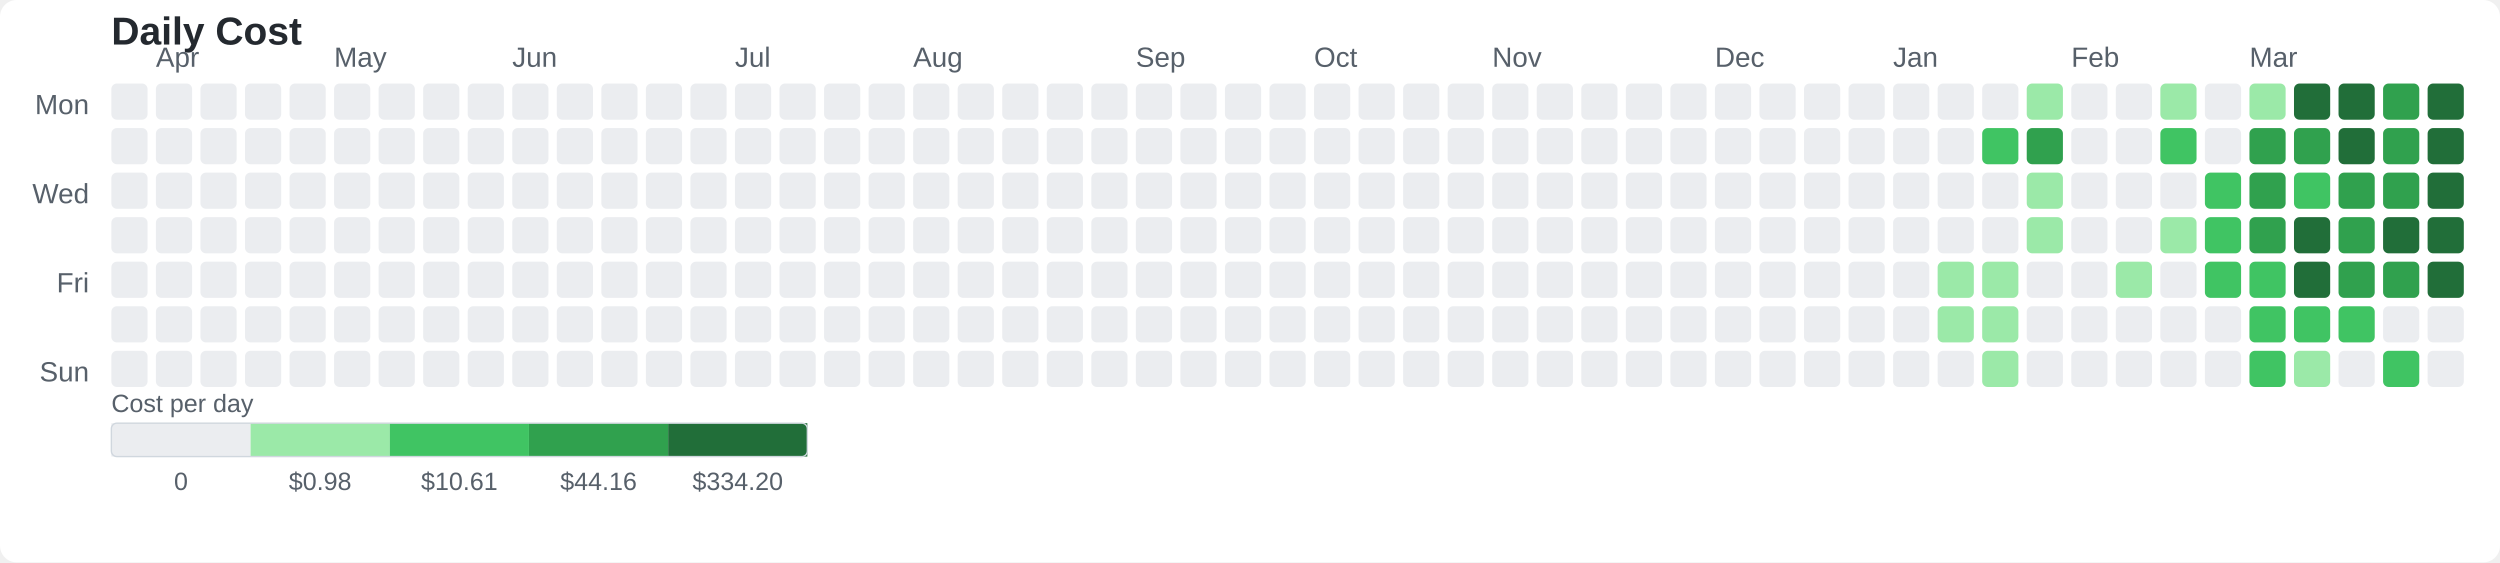
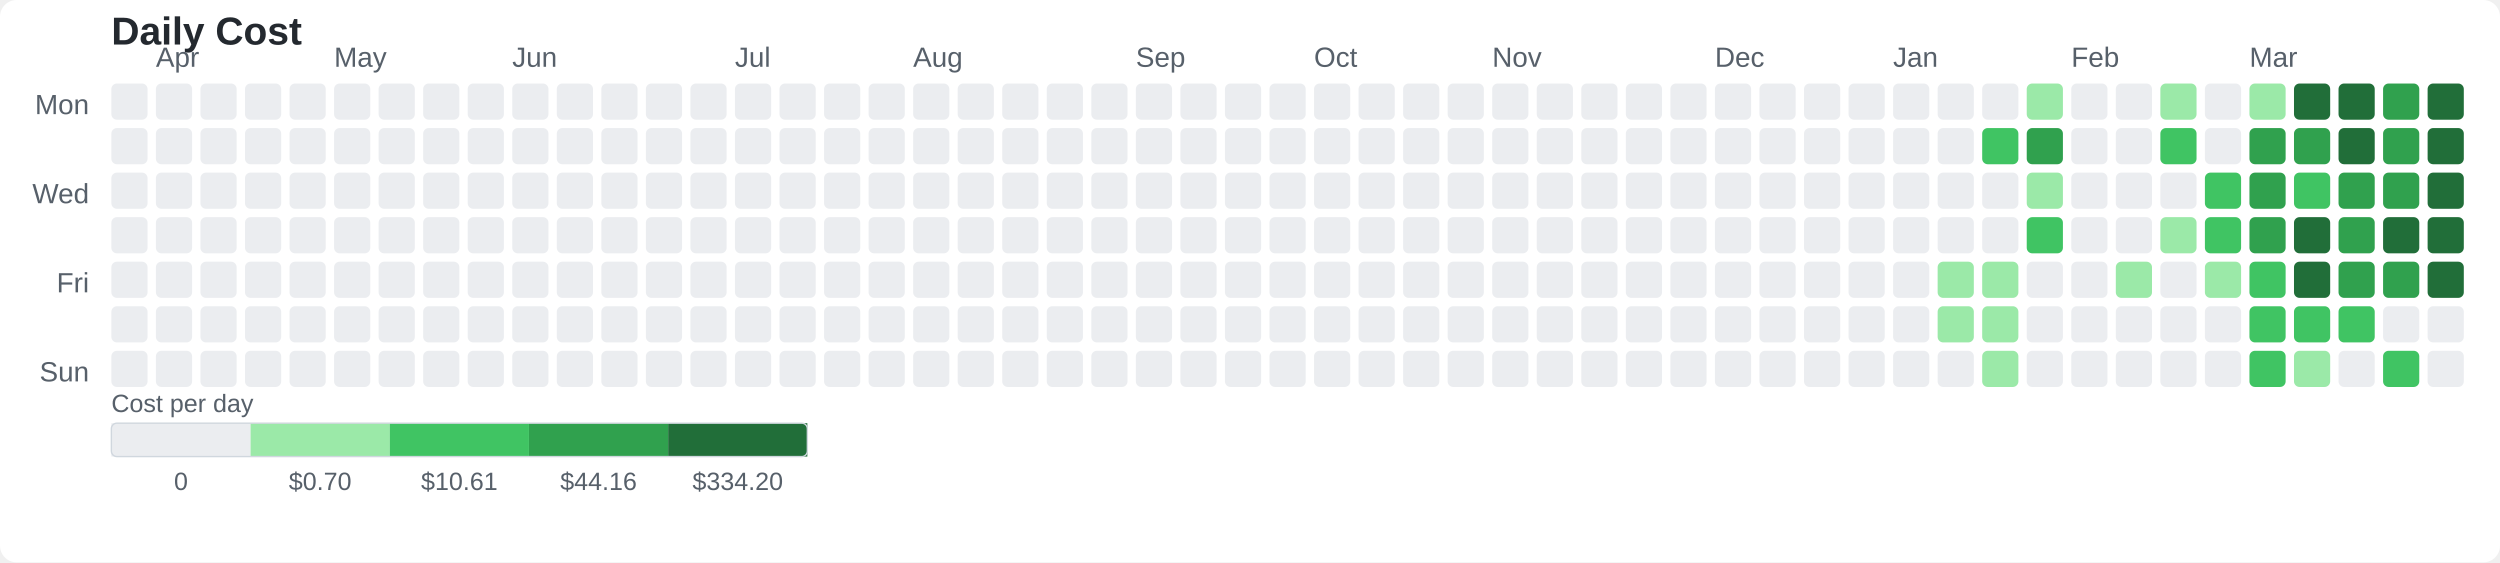
<svg xmlns="http://www.w3.org/2000/svg" width="898" height="202" viewBox="0 0 898 202">
  <rect width="898" height="202" fill="#ffffff" rx="6" />
  <text x="40" y="16" font-family="Arial, sans-serif" font-size="14" fill="#24292f" font-weight="bold">Daily Cost</text>
  <text x="32" y="41" font-family="Arial, sans-serif" font-size="10" fill="#57606a" text-anchor="end">Mon</text>
  <text x="32" y="73" font-family="Arial, sans-serif" font-size="10" fill="#57606a" text-anchor="end">Wed</text>
  <text x="32" y="105" font-family="Arial, sans-serif" font-size="10" fill="#57606a" text-anchor="end">Fri</text>
  <text x="32" y="137" font-family="Arial, sans-serif" font-size="10" fill="#57606a" text-anchor="end">Sun</text>
  <text x="56" y="24" font-family="Arial, sans-serif" font-size="10" fill="#57606a">Apr</text>
  <text x="120" y="24" font-family="Arial, sans-serif" font-size="10" fill="#57606a">May</text>
  <text x="184" y="24" font-family="Arial, sans-serif" font-size="10" fill="#57606a">Jun</text>
  <text x="264" y="24" font-family="Arial, sans-serif" font-size="10" fill="#57606a">Jul</text>
  <text x="328" y="24" font-family="Arial, sans-serif" font-size="10" fill="#57606a">Aug</text>
  <text x="408" y="24" font-family="Arial, sans-serif" font-size="10" fill="#57606a">Sep</text>
  <text x="472" y="24" font-family="Arial, sans-serif" font-size="10" fill="#57606a">Oct</text>
  <text x="536" y="24" font-family="Arial, sans-serif" font-size="10" fill="#57606a">Nov</text>
  <text x="616" y="24" font-family="Arial, sans-serif" font-size="10" fill="#57606a">Dec</text>
  <text x="680" y="24" font-family="Arial, sans-serif" font-size="10" fill="#57606a">Jan</text>
  <text x="744" y="24" font-family="Arial, sans-serif" font-size="10" fill="#57606a">Feb</text>
  <text x="808" y="24" font-family="Arial, sans-serif" font-size="10" fill="#57606a">Mar</text>
  <rect x="40" y="30" width="13" height="13" rx="2" ry="2" fill="#ebedf0" />
  <rect x="40" y="46" width="13" height="13" rx="2" ry="2" fill="#ebedf0" />
  <rect x="40" y="62" width="13" height="13" rx="2" ry="2" fill="#ebedf0" />
  <rect x="40" y="78" width="13" height="13" rx="2" ry="2" fill="#ebedf0" />
  <rect x="40" y="94" width="13" height="13" rx="2" ry="2" fill="#ebedf0">
    </rect>
  <rect x="40" y="110" width="13" height="13" rx="2" ry="2" fill="#ebedf0">
    </rect>
  <rect x="40" y="126" width="13" height="13" rx="2" ry="2" fill="#ebedf0">
    </rect>
  <rect x="56" y="30" width="13" height="13" rx="2" ry="2" fill="#ebedf0">
    </rect>
  <rect x="56" y="46" width="13" height="13" rx="2" ry="2" fill="#ebedf0">
    </rect>
  <rect x="56" y="62" width="13" height="13" rx="2" ry="2" fill="#ebedf0">
    </rect>
  <rect x="56" y="78" width="13" height="13" rx="2" ry="2" fill="#ebedf0">
    </rect>
  <rect x="56" y="94" width="13" height="13" rx="2" ry="2" fill="#ebedf0">
    </rect>
  <rect x="56" y="110" width="13" height="13" rx="2" ry="2" fill="#ebedf0">
    </rect>
  <rect x="56" y="126" width="13" height="13" rx="2" ry="2" fill="#ebedf0">
    </rect>
  <rect x="72" y="30" width="13" height="13" rx="2" ry="2" fill="#ebedf0">
    </rect>
  <rect x="72" y="46" width="13" height="13" rx="2" ry="2" fill="#ebedf0">
    </rect>
  <rect x="72" y="62" width="13" height="13" rx="2" ry="2" fill="#ebedf0">
    </rect>
  <rect x="72" y="78" width="13" height="13" rx="2" ry="2" fill="#ebedf0">
    </rect>
  <rect x="72" y="94" width="13" height="13" rx="2" ry="2" fill="#ebedf0">
    </rect>
  <rect x="72" y="110" width="13" height="13" rx="2" ry="2" fill="#ebedf0">
    </rect>
  <rect x="72" y="126" width="13" height="13" rx="2" ry="2" fill="#ebedf0">
    </rect>
  <rect x="88" y="30" width="13" height="13" rx="2" ry="2" fill="#ebedf0">
    </rect>
  <rect x="88" y="46" width="13" height="13" rx="2" ry="2" fill="#ebedf0">
    </rect>
  <rect x="88" y="62" width="13" height="13" rx="2" ry="2" fill="#ebedf0">
    </rect>
  <rect x="88" y="78" width="13" height="13" rx="2" ry="2" fill="#ebedf0">
    </rect>
  <rect x="88" y="94" width="13" height="13" rx="2" ry="2" fill="#ebedf0">
    </rect>
  <rect x="88" y="110" width="13" height="13" rx="2" ry="2" fill="#ebedf0">
    </rect>
  <rect x="88" y="126" width="13" height="13" rx="2" ry="2" fill="#ebedf0">
    </rect>
  <rect x="104" y="30" width="13" height="13" rx="2" ry="2" fill="#ebedf0">
    </rect>
  <rect x="104" y="46" width="13" height="13" rx="2" ry="2" fill="#ebedf0">
    </rect>
  <rect x="104" y="62" width="13" height="13" rx="2" ry="2" fill="#ebedf0">
    </rect>
  <rect x="104" y="78" width="13" height="13" rx="2" ry="2" fill="#ebedf0">
    </rect>
  <rect x="104" y="94" width="13" height="13" rx="2" ry="2" fill="#ebedf0">
    </rect>
  <rect x="104" y="110" width="13" height="13" rx="2" ry="2" fill="#ebedf0">
    </rect>
  <rect x="104" y="126" width="13" height="13" rx="2" ry="2" fill="#ebedf0">
    </rect>
  <rect x="120" y="30" width="13" height="13" rx="2" ry="2" fill="#ebedf0">
    </rect>
  <rect x="120" y="46" width="13" height="13" rx="2" ry="2" fill="#ebedf0">
    </rect>
  <rect x="120" y="62" width="13" height="13" rx="2" ry="2" fill="#ebedf0">
    </rect>
  <rect x="120" y="78" width="13" height="13" rx="2" ry="2" fill="#ebedf0">
    </rect>
  <rect x="120" y="94" width="13" height="13" rx="2" ry="2" fill="#ebedf0">
    </rect>
  <rect x="120" y="110" width="13" height="13" rx="2" ry="2" fill="#ebedf0">
    </rect>
  <rect x="120" y="126" width="13" height="13" rx="2" ry="2" fill="#ebedf0">
    </rect>
  <rect x="136" y="30" width="13" height="13" rx="2" ry="2" fill="#ebedf0">
    </rect>
  <rect x="136" y="46" width="13" height="13" rx="2" ry="2" fill="#ebedf0">
    </rect>
  <rect x="136" y="62" width="13" height="13" rx="2" ry="2" fill="#ebedf0">
    </rect>
  <rect x="136" y="78" width="13" height="13" rx="2" ry="2" fill="#ebedf0">
    </rect>
  <rect x="136" y="94" width="13" height="13" rx="2" ry="2" fill="#ebedf0">
    </rect>
  <rect x="136" y="110" width="13" height="13" rx="2" ry="2" fill="#ebedf0">
    </rect>
  <rect x="136" y="126" width="13" height="13" rx="2" ry="2" fill="#ebedf0">
    </rect>
  <rect x="152" y="30" width="13" height="13" rx="2" ry="2" fill="#ebedf0">
    </rect>
  <rect x="152" y="46" width="13" height="13" rx="2" ry="2" fill="#ebedf0">
    </rect>
  <rect x="152" y="62" width="13" height="13" rx="2" ry="2" fill="#ebedf0">
    </rect>
  <rect x="152" y="78" width="13" height="13" rx="2" ry="2" fill="#ebedf0">
    </rect>
  <rect x="152" y="94" width="13" height="13" rx="2" ry="2" fill="#ebedf0">
    </rect>
  <rect x="152" y="110" width="13" height="13" rx="2" ry="2" fill="#ebedf0">
    </rect>
  <rect x="152" y="126" width="13" height="13" rx="2" ry="2" fill="#ebedf0">
    </rect>
  <rect x="168" y="30" width="13" height="13" rx="2" ry="2" fill="#ebedf0">
    </rect>
  <rect x="168" y="46" width="13" height="13" rx="2" ry="2" fill="#ebedf0">
    </rect>
  <rect x="168" y="62" width="13" height="13" rx="2" ry="2" fill="#ebedf0">
    </rect>
  <rect x="168" y="78" width="13" height="13" rx="2" ry="2" fill="#ebedf0">
    </rect>
  <rect x="168" y="94" width="13" height="13" rx="2" ry="2" fill="#ebedf0">
    </rect>
  <rect x="168" y="110" width="13" height="13" rx="2" ry="2" fill="#ebedf0">
    </rect>
  <rect x="168" y="126" width="13" height="13" rx="2" ry="2" fill="#ebedf0">
    </rect>
  <rect x="184" y="30" width="13" height="13" rx="2" ry="2" fill="#ebedf0">
    </rect>
  <rect x="184" y="46" width="13" height="13" rx="2" ry="2" fill="#ebedf0">
    </rect>
  <rect x="184" y="62" width="13" height="13" rx="2" ry="2" fill="#ebedf0">
    </rect>
  <rect x="184" y="78" width="13" height="13" rx="2" ry="2" fill="#ebedf0">
    </rect>
  <rect x="184" y="94" width="13" height="13" rx="2" ry="2" fill="#ebedf0">
    </rect>
  <rect x="184" y="110" width="13" height="13" rx="2" ry="2" fill="#ebedf0">
    </rect>
  <rect x="184" y="126" width="13" height="13" rx="2" ry="2" fill="#ebedf0">
    </rect>
  <rect x="200" y="30" width="13" height="13" rx="2" ry="2" fill="#ebedf0">
    </rect>
  <rect x="200" y="46" width="13" height="13" rx="2" ry="2" fill="#ebedf0">
    </rect>
  <rect x="200" y="62" width="13" height="13" rx="2" ry="2" fill="#ebedf0">
    </rect>
  <rect x="200" y="78" width="13" height="13" rx="2" ry="2" fill="#ebedf0">
    </rect>
  <rect x="200" y="94" width="13" height="13" rx="2" ry="2" fill="#ebedf0">
    </rect>
  <rect x="200" y="110" width="13" height="13" rx="2" ry="2" fill="#ebedf0">
    </rect>
  <rect x="200" y="126" width="13" height="13" rx="2" ry="2" fill="#ebedf0">
    </rect>
  <rect x="216" y="30" width="13" height="13" rx="2" ry="2" fill="#ebedf0">
    </rect>
  <rect x="216" y="46" width="13" height="13" rx="2" ry="2" fill="#ebedf0">
    </rect>
  <rect x="216" y="62" width="13" height="13" rx="2" ry="2" fill="#ebedf0">
    </rect>
  <rect x="216" y="78" width="13" height="13" rx="2" ry="2" fill="#ebedf0">
    </rect>
  <rect x="216" y="94" width="13" height="13" rx="2" ry="2" fill="#ebedf0">
    </rect>
  <rect x="216" y="110" width="13" height="13" rx="2" ry="2" fill="#ebedf0">
    </rect>
  <rect x="216" y="126" width="13" height="13" rx="2" ry="2" fill="#ebedf0">
    </rect>
  <rect x="232" y="30" width="13" height="13" rx="2" ry="2" fill="#ebedf0">
    </rect>
  <rect x="232" y="46" width="13" height="13" rx="2" ry="2" fill="#ebedf0">
    </rect>
  <rect x="232" y="62" width="13" height="13" rx="2" ry="2" fill="#ebedf0">
    </rect>
  <rect x="232" y="78" width="13" height="13" rx="2" ry="2" fill="#ebedf0">
    </rect>
  <rect x="232" y="94" width="13" height="13" rx="2" ry="2" fill="#ebedf0">
    </rect>
  <rect x="232" y="110" width="13" height="13" rx="2" ry="2" fill="#ebedf0">
    </rect>
  <rect x="232" y="126" width="13" height="13" rx="2" ry="2" fill="#ebedf0">
    </rect>
  <rect x="248" y="30" width="13" height="13" rx="2" ry="2" fill="#ebedf0">
    </rect>
  <rect x="248" y="46" width="13" height="13" rx="2" ry="2" fill="#ebedf0">
    </rect>
  <rect x="248" y="62" width="13" height="13" rx="2" ry="2" fill="#ebedf0">
    </rect>
  <rect x="248" y="78" width="13" height="13" rx="2" ry="2" fill="#ebedf0">
    </rect>
  <rect x="248" y="94" width="13" height="13" rx="2" ry="2" fill="#ebedf0">
    </rect>
  <rect x="248" y="110" width="13" height="13" rx="2" ry="2" fill="#ebedf0">
    </rect>
  <rect x="248" y="126" width="13" height="13" rx="2" ry="2" fill="#ebedf0">
    </rect>
  <rect x="264" y="30" width="13" height="13" rx="2" ry="2" fill="#ebedf0">
    </rect>
  <rect x="264" y="46" width="13" height="13" rx="2" ry="2" fill="#ebedf0">
    </rect>
  <rect x="264" y="62" width="13" height="13" rx="2" ry="2" fill="#ebedf0">
    </rect>
  <rect x="264" y="78" width="13" height="13" rx="2" ry="2" fill="#ebedf0">
    </rect>
  <rect x="264" y="94" width="13" height="13" rx="2" ry="2" fill="#ebedf0">
    </rect>
  <rect x="264" y="110" width="13" height="13" rx="2" ry="2" fill="#ebedf0">
    </rect>
  <rect x="264" y="126" width="13" height="13" rx="2" ry="2" fill="#ebedf0">
    </rect>
  <rect x="280" y="30" width="13" height="13" rx="2" ry="2" fill="#ebedf0">
    </rect>
  <rect x="280" y="46" width="13" height="13" rx="2" ry="2" fill="#ebedf0">
    </rect>
  <rect x="280" y="62" width="13" height="13" rx="2" ry="2" fill="#ebedf0">
    </rect>
  <rect x="280" y="78" width="13" height="13" rx="2" ry="2" fill="#ebedf0">
    </rect>
  <rect x="280" y="94" width="13" height="13" rx="2" ry="2" fill="#ebedf0">
    </rect>
  <rect x="280" y="110" width="13" height="13" rx="2" ry="2" fill="#ebedf0">
    </rect>
  <rect x="280" y="126" width="13" height="13" rx="2" ry="2" fill="#ebedf0">
    </rect>
  <rect x="296" y="30" width="13" height="13" rx="2" ry="2" fill="#ebedf0">
    </rect>
  <rect x="296" y="46" width="13" height="13" rx="2" ry="2" fill="#ebedf0">
    </rect>
  <rect x="296" y="62" width="13" height="13" rx="2" ry="2" fill="#ebedf0">
    </rect>
  <rect x="296" y="78" width="13" height="13" rx="2" ry="2" fill="#ebedf0">
    </rect>
  <rect x="296" y="94" width="13" height="13" rx="2" ry="2" fill="#ebedf0">
    </rect>
  <rect x="296" y="110" width="13" height="13" rx="2" ry="2" fill="#ebedf0">
    </rect>
  <rect x="296" y="126" width="13" height="13" rx="2" ry="2" fill="#ebedf0">
    </rect>
  <rect x="312" y="30" width="13" height="13" rx="2" ry="2" fill="#ebedf0">
    </rect>
  <rect x="312" y="46" width="13" height="13" rx="2" ry="2" fill="#ebedf0">
    </rect>
  <rect x="312" y="62" width="13" height="13" rx="2" ry="2" fill="#ebedf0">
    </rect>
  <rect x="312" y="78" width="13" height="13" rx="2" ry="2" fill="#ebedf0">
    </rect>
  <rect x="312" y="94" width="13" height="13" rx="2" ry="2" fill="#ebedf0">
    </rect>
  <rect x="312" y="110" width="13" height="13" rx="2" ry="2" fill="#ebedf0">
    </rect>
  <rect x="312" y="126" width="13" height="13" rx="2" ry="2" fill="#ebedf0">
    </rect>
  <rect x="328" y="30" width="13" height="13" rx="2" ry="2" fill="#ebedf0">
    </rect>
  <rect x="328" y="46" width="13" height="13" rx="2" ry="2" fill="#ebedf0">
    </rect>
  <rect x="328" y="62" width="13" height="13" rx="2" ry="2" fill="#ebedf0">
    </rect>
  <rect x="328" y="78" width="13" height="13" rx="2" ry="2" fill="#ebedf0">
    </rect>
  <rect x="328" y="94" width="13" height="13" rx="2" ry="2" fill="#ebedf0">
    </rect>
  <rect x="328" y="110" width="13" height="13" rx="2" ry="2" fill="#ebedf0">
    </rect>
  <rect x="328" y="126" width="13" height="13" rx="2" ry="2" fill="#ebedf0">
    </rect>
  <rect x="344" y="30" width="13" height="13" rx="2" ry="2" fill="#ebedf0">
    </rect>
  <rect x="344" y="46" width="13" height="13" rx="2" ry="2" fill="#ebedf0">
    </rect>
  <rect x="344" y="62" width="13" height="13" rx="2" ry="2" fill="#ebedf0">
    </rect>
  <rect x="344" y="78" width="13" height="13" rx="2" ry="2" fill="#ebedf0">
    </rect>
  <rect x="344" y="94" width="13" height="13" rx="2" ry="2" fill="#ebedf0">
    </rect>
  <rect x="344" y="110" width="13" height="13" rx="2" ry="2" fill="#ebedf0">
    </rect>
  <rect x="344" y="126" width="13" height="13" rx="2" ry="2" fill="#ebedf0">
    </rect>
  <rect x="360" y="30" width="13" height="13" rx="2" ry="2" fill="#ebedf0">
    </rect>
  <rect x="360" y="46" width="13" height="13" rx="2" ry="2" fill="#ebedf0">
    </rect>
  <rect x="360" y="62" width="13" height="13" rx="2" ry="2" fill="#ebedf0">
    </rect>
  <rect x="360" y="78" width="13" height="13" rx="2" ry="2" fill="#ebedf0">
    </rect>
  <rect x="360" y="94" width="13" height="13" rx="2" ry="2" fill="#ebedf0">
    </rect>
  <rect x="360" y="110" width="13" height="13" rx="2" ry="2" fill="#ebedf0">
    </rect>
  <rect x="360" y="126" width="13" height="13" rx="2" ry="2" fill="#ebedf0">
    </rect>
  <rect x="376" y="30" width="13" height="13" rx="2" ry="2" fill="#ebedf0">
    </rect>
  <rect x="376" y="46" width="13" height="13" rx="2" ry="2" fill="#ebedf0">
    </rect>
  <rect x="376" y="62" width="13" height="13" rx="2" ry="2" fill="#ebedf0">
    </rect>
  <rect x="376" y="78" width="13" height="13" rx="2" ry="2" fill="#ebedf0">
    </rect>
  <rect x="376" y="94" width="13" height="13" rx="2" ry="2" fill="#ebedf0">
    </rect>
  <rect x="376" y="110" width="13" height="13" rx="2" ry="2" fill="#ebedf0">
    </rect>
  <rect x="376" y="126" width="13" height="13" rx="2" ry="2" fill="#ebedf0">
    </rect>
  <rect x="392" y="30" width="13" height="13" rx="2" ry="2" fill="#ebedf0">
    </rect>
  <rect x="392" y="46" width="13" height="13" rx="2" ry="2" fill="#ebedf0">
    </rect>
  <rect x="392" y="62" width="13" height="13" rx="2" ry="2" fill="#ebedf0">
    </rect>
  <rect x="392" y="78" width="13" height="13" rx="2" ry="2" fill="#ebedf0">
    </rect>
  <rect x="392" y="94" width="13" height="13" rx="2" ry="2" fill="#ebedf0">
    </rect>
  <rect x="392" y="110" width="13" height="13" rx="2" ry="2" fill="#ebedf0">
    </rect>
  <rect x="392" y="126" width="13" height="13" rx="2" ry="2" fill="#ebedf0">
    </rect>
  <rect x="408" y="30" width="13" height="13" rx="2" ry="2" fill="#ebedf0">
    </rect>
  <rect x="408" y="46" width="13" height="13" rx="2" ry="2" fill="#ebedf0">
    </rect>
  <rect x="408" y="62" width="13" height="13" rx="2" ry="2" fill="#ebedf0">
    </rect>
  <rect x="408" y="78" width="13" height="13" rx="2" ry="2" fill="#ebedf0">
    </rect>
  <rect x="408" y="94" width="13" height="13" rx="2" ry="2" fill="#ebedf0">
    </rect>
  <rect x="408" y="110" width="13" height="13" rx="2" ry="2" fill="#ebedf0">
    </rect>
  <rect x="408" y="126" width="13" height="13" rx="2" ry="2" fill="#ebedf0">
    </rect>
  <rect x="424" y="30" width="13" height="13" rx="2" ry="2" fill="#ebedf0">
    </rect>
  <rect x="424" y="46" width="13" height="13" rx="2" ry="2" fill="#ebedf0">
    </rect>
  <rect x="424" y="62" width="13" height="13" rx="2" ry="2" fill="#ebedf0">
    </rect>
  <rect x="424" y="78" width="13" height="13" rx="2" ry="2" fill="#ebedf0">
    </rect>
  <rect x="424" y="94" width="13" height="13" rx="2" ry="2" fill="#ebedf0">
    </rect>
  <rect x="424" y="110" width="13" height="13" rx="2" ry="2" fill="#ebedf0">
    </rect>
  <rect x="424" y="126" width="13" height="13" rx="2" ry="2" fill="#ebedf0">
    </rect>
  <rect x="440" y="30" width="13" height="13" rx="2" ry="2" fill="#ebedf0">
    </rect>
  <rect x="440" y="46" width="13" height="13" rx="2" ry="2" fill="#ebedf0">
    </rect>
  <rect x="440" y="62" width="13" height="13" rx="2" ry="2" fill="#ebedf0">
    </rect>
  <rect x="440" y="78" width="13" height="13" rx="2" ry="2" fill="#ebedf0">
    </rect>
  <rect x="440" y="94" width="13" height="13" rx="2" ry="2" fill="#ebedf0">
    </rect>
  <rect x="440" y="110" width="13" height="13" rx="2" ry="2" fill="#ebedf0">
    </rect>
  <rect x="440" y="126" width="13" height="13" rx="2" ry="2" fill="#ebedf0">
    </rect>
  <rect x="456" y="30" width="13" height="13" rx="2" ry="2" fill="#ebedf0">
    </rect>
  <rect x="456" y="46" width="13" height="13" rx="2" ry="2" fill="#ebedf0">
    </rect>
  <rect x="456" y="62" width="13" height="13" rx="2" ry="2" fill="#ebedf0">
    </rect>
  <rect x="456" y="78" width="13" height="13" rx="2" ry="2" fill="#ebedf0">
    </rect>
  <rect x="456" y="94" width="13" height="13" rx="2" ry="2" fill="#ebedf0">
    </rect>
  <rect x="456" y="110" width="13" height="13" rx="2" ry="2" fill="#ebedf0">
    </rect>
  <rect x="456" y="126" width="13" height="13" rx="2" ry="2" fill="#ebedf0">
    </rect>
  <rect x="472" y="30" width="13" height="13" rx="2" ry="2" fill="#ebedf0">
    </rect>
  <rect x="472" y="46" width="13" height="13" rx="2" ry="2" fill="#ebedf0">
    </rect>
  <rect x="472" y="62" width="13" height="13" rx="2" ry="2" fill="#ebedf0">
    </rect>
  <rect x="472" y="78" width="13" height="13" rx="2" ry="2" fill="#ebedf0">
    </rect>
  <rect x="472" y="94" width="13" height="13" rx="2" ry="2" fill="#ebedf0">
    </rect>
  <rect x="472" y="110" width="13" height="13" rx="2" ry="2" fill="#ebedf0">
    </rect>
  <rect x="472" y="126" width="13" height="13" rx="2" ry="2" fill="#ebedf0">
    </rect>
  <rect x="488" y="30" width="13" height="13" rx="2" ry="2" fill="#ebedf0">
    </rect>
  <rect x="488" y="46" width="13" height="13" rx="2" ry="2" fill="#ebedf0">
    </rect>
  <rect x="488" y="62" width="13" height="13" rx="2" ry="2" fill="#ebedf0">
    </rect>
  <rect x="488" y="78" width="13" height="13" rx="2" ry="2" fill="#ebedf0">
    </rect>
  <rect x="488" y="94" width="13" height="13" rx="2" ry="2" fill="#ebedf0">
    </rect>
  <rect x="488" y="110" width="13" height="13" rx="2" ry="2" fill="#ebedf0">
    </rect>
  <rect x="488" y="126" width="13" height="13" rx="2" ry="2" fill="#ebedf0">
    </rect>
  <rect x="504" y="30" width="13" height="13" rx="2" ry="2" fill="#ebedf0">
    </rect>
  <rect x="504" y="46" width="13" height="13" rx="2" ry="2" fill="#ebedf0">
    </rect>
  <rect x="504" y="62" width="13" height="13" rx="2" ry="2" fill="#ebedf0">
    </rect>
  <rect x="504" y="78" width="13" height="13" rx="2" ry="2" fill="#ebedf0">
    </rect>
  <rect x="504" y="94" width="13" height="13" rx="2" ry="2" fill="#ebedf0">
    </rect>
  <rect x="504" y="110" width="13" height="13" rx="2" ry="2" fill="#ebedf0">
    </rect>
  <rect x="504" y="126" width="13" height="13" rx="2" ry="2" fill="#ebedf0">
    </rect>
  <rect x="520" y="30" width="13" height="13" rx="2" ry="2" fill="#ebedf0">
    </rect>
  <rect x="520" y="46" width="13" height="13" rx="2" ry="2" fill="#ebedf0">
    </rect>
  <rect x="520" y="62" width="13" height="13" rx="2" ry="2" fill="#ebedf0">
    </rect>
  <rect x="520" y="78" width="13" height="13" rx="2" ry="2" fill="#ebedf0">
    </rect>
  <rect x="520" y="94" width="13" height="13" rx="2" ry="2" fill="#ebedf0">
    </rect>
  <rect x="520" y="110" width="13" height="13" rx="2" ry="2" fill="#ebedf0">
    </rect>
  <rect x="520" y="126" width="13" height="13" rx="2" ry="2" fill="#ebedf0">
    </rect>
  <rect x="536" y="30" width="13" height="13" rx="2" ry="2" fill="#ebedf0">
    </rect>
  <rect x="536" y="46" width="13" height="13" rx="2" ry="2" fill="#ebedf0">
    </rect>
  <rect x="536" y="62" width="13" height="13" rx="2" ry="2" fill="#ebedf0">
    </rect>
  <rect x="536" y="78" width="13" height="13" rx="2" ry="2" fill="#ebedf0">
    </rect>
  <rect x="536" y="94" width="13" height="13" rx="2" ry="2" fill="#ebedf0">
    </rect>
  <rect x="536" y="110" width="13" height="13" rx="2" ry="2" fill="#ebedf0">
    </rect>
  <rect x="536" y="126" width="13" height="13" rx="2" ry="2" fill="#ebedf0">
    </rect>
  <rect x="552" y="30" width="13" height="13" rx="2" ry="2" fill="#ebedf0">
    </rect>
  <rect x="552" y="46" width="13" height="13" rx="2" ry="2" fill="#ebedf0">
    </rect>
  <rect x="552" y="62" width="13" height="13" rx="2" ry="2" fill="#ebedf0">
    </rect>
  <rect x="552" y="78" width="13" height="13" rx="2" ry="2" fill="#ebedf0">
    </rect>
  <rect x="552" y="94" width="13" height="13" rx="2" ry="2" fill="#ebedf0">
    </rect>
  <rect x="552" y="110" width="13" height="13" rx="2" ry="2" fill="#ebedf0">
    </rect>
  <rect x="552" y="126" width="13" height="13" rx="2" ry="2" fill="#ebedf0">
    </rect>
  <rect x="568" y="30" width="13" height="13" rx="2" ry="2" fill="#ebedf0">
    </rect>
  <rect x="568" y="46" width="13" height="13" rx="2" ry="2" fill="#ebedf0">
    </rect>
  <rect x="568" y="62" width="13" height="13" rx="2" ry="2" fill="#ebedf0">
    </rect>
  <rect x="568" y="78" width="13" height="13" rx="2" ry="2" fill="#ebedf0">
    </rect>
  <rect x="568" y="94" width="13" height="13" rx="2" ry="2" fill="#ebedf0">
    </rect>
  <rect x="568" y="110" width="13" height="13" rx="2" ry="2" fill="#ebedf0">
    </rect>
  <rect x="568" y="126" width="13" height="13" rx="2" ry="2" fill="#ebedf0">
    </rect>
  <rect x="584" y="30" width="13" height="13" rx="2" ry="2" fill="#ebedf0">
    </rect>
  <rect x="584" y="46" width="13" height="13" rx="2" ry="2" fill="#ebedf0">
    </rect>
  <rect x="584" y="62" width="13" height="13" rx="2" ry="2" fill="#ebedf0">
    </rect>
  <rect x="584" y="78" width="13" height="13" rx="2" ry="2" fill="#ebedf0">
    </rect>
  <rect x="584" y="94" width="13" height="13" rx="2" ry="2" fill="#ebedf0">
    </rect>
  <rect x="584" y="110" width="13" height="13" rx="2" ry="2" fill="#ebedf0">
    </rect>
  <rect x="584" y="126" width="13" height="13" rx="2" ry="2" fill="#ebedf0">
    </rect>
  <rect x="600" y="30" width="13" height="13" rx="2" ry="2" fill="#ebedf0">
    </rect>
  <rect x="600" y="46" width="13" height="13" rx="2" ry="2" fill="#ebedf0">
    </rect>
  <rect x="600" y="62" width="13" height="13" rx="2" ry="2" fill="#ebedf0">
    </rect>
  <rect x="600" y="78" width="13" height="13" rx="2" ry="2" fill="#ebedf0">
    </rect>
  <rect x="600" y="94" width="13" height="13" rx="2" ry="2" fill="#ebedf0">
    </rect>
  <rect x="600" y="110" width="13" height="13" rx="2" ry="2" fill="#ebedf0">
    </rect>
  <rect x="600" y="126" width="13" height="13" rx="2" ry="2" fill="#ebedf0">
    </rect>
  <rect x="616" y="30" width="13" height="13" rx="2" ry="2" fill="#ebedf0">
    </rect>
  <rect x="616" y="46" width="13" height="13" rx="2" ry="2" fill="#ebedf0">
    </rect>
  <rect x="616" y="62" width="13" height="13" rx="2" ry="2" fill="#ebedf0">
    </rect>
  <rect x="616" y="78" width="13" height="13" rx="2" ry="2" fill="#ebedf0">
    </rect>
  <rect x="616" y="94" width="13" height="13" rx="2" ry="2" fill="#ebedf0">
    </rect>
  <rect x="616" y="110" width="13" height="13" rx="2" ry="2" fill="#ebedf0">
    </rect>
  <rect x="616" y="126" width="13" height="13" rx="2" ry="2" fill="#ebedf0">
    </rect>
  <rect x="632" y="30" width="13" height="13" rx="2" ry="2" fill="#ebedf0">
    </rect>
  <rect x="632" y="46" width="13" height="13" rx="2" ry="2" fill="#ebedf0">
    </rect>
  <rect x="632" y="62" width="13" height="13" rx="2" ry="2" fill="#ebedf0">
    </rect>
  <rect x="632" y="78" width="13" height="13" rx="2" ry="2" fill="#ebedf0">
    </rect>
  <rect x="632" y="94" width="13" height="13" rx="2" ry="2" fill="#ebedf0">
    </rect>
  <rect x="632" y="110" width="13" height="13" rx="2" ry="2" fill="#ebedf0">
    </rect>
  <rect x="632" y="126" width="13" height="13" rx="2" ry="2" fill="#ebedf0">
    </rect>
  <rect x="648" y="30" width="13" height="13" rx="2" ry="2" fill="#ebedf0">
    </rect>
  <rect x="648" y="46" width="13" height="13" rx="2" ry="2" fill="#ebedf0">
    </rect>
  <rect x="648" y="62" width="13" height="13" rx="2" ry="2" fill="#ebedf0">
    </rect>
  <rect x="648" y="78" width="13" height="13" rx="2" ry="2" fill="#ebedf0">
    </rect>
  <rect x="648" y="94" width="13" height="13" rx="2" ry="2" fill="#ebedf0">
    </rect>
  <rect x="648" y="110" width="13" height="13" rx="2" ry="2" fill="#ebedf0">
    </rect>
  <rect x="648" y="126" width="13" height="13" rx="2" ry="2" fill="#ebedf0">
    </rect>
  <rect x="664" y="30" width="13" height="13" rx="2" ry="2" fill="#ebedf0">
    </rect>
  <rect x="664" y="46" width="13" height="13" rx="2" ry="2" fill="#ebedf0">
    </rect>
  <rect x="664" y="62" width="13" height="13" rx="2" ry="2" fill="#ebedf0">
    </rect>
  <rect x="664" y="78" width="13" height="13" rx="2" ry="2" fill="#ebedf0">
    </rect>
  <rect x="664" y="94" width="13" height="13" rx="2" ry="2" fill="#ebedf0">
    </rect>
  <rect x="664" y="110" width="13" height="13" rx="2" ry="2" fill="#ebedf0">
    </rect>
  <rect x="664" y="126" width="13" height="13" rx="2" ry="2" fill="#ebedf0">
    </rect>
  <rect x="680" y="30" width="13" height="13" rx="2" ry="2" fill="#ebedf0">
    </rect>
  <rect x="680" y="46" width="13" height="13" rx="2" ry="2" fill="#ebedf0">
    </rect>
  <rect x="680" y="62" width="13" height="13" rx="2" ry="2" fill="#ebedf0">
    </rect>
  <rect x="680" y="78" width="13" height="13" rx="2" ry="2" fill="#ebedf0">
    </rect>
  <rect x="680" y="94" width="13" height="13" rx="2" ry="2" fill="#ebedf0">
    </rect>
  <rect x="680" y="110" width="13" height="13" rx="2" ry="2" fill="#ebedf0">
    </rect>
  <rect x="680" y="126" width="13" height="13" rx="2" ry="2" fill="#ebedf0">
    </rect>
  <rect x="696" y="30" width="13" height="13" rx="2" ry="2" fill="#ebedf0">
    </rect>
  <rect x="696" y="46" width="13" height="13" rx="2" ry="2" fill="#ebedf0">
    </rect>
  <rect x="696" y="62" width="13" height="13" rx="2" ry="2" fill="#ebedf0">
    </rect>
  <rect x="696" y="78" width="13" height="13" rx="2" ry="2" fill="#ebedf0">
    </rect>
  <rect x="696" y="94" width="13" height="13" rx="2" ry="2" fill="#9be9a8">
    </rect>
  <rect x="696" y="110" width="13" height="13" rx="2" ry="2" fill="#9be9a8">
    </rect>
  <rect x="696" y="126" width="13" height="13" rx="2" ry="2" fill="#ebedf0">
    </rect>
  <rect x="712" y="30" width="13" height="13" rx="2" ry="2" fill="#ebedf0">
    </rect>
  <rect x="712" y="46" width="13" height="13" rx="2" ry="2" fill="#40c463">
    </rect>
  <rect x="712" y="62" width="13" height="13" rx="2" ry="2" fill="#ebedf0">
    </rect>
  <rect x="712" y="78" width="13" height="13" rx="2" ry="2" fill="#ebedf0">
    </rect>
  <rect x="712" y="94" width="13" height="13" rx="2" ry="2" fill="#9be9a8">
    </rect>
  <rect x="712" y="110" width="13" height="13" rx="2" ry="2" fill="#9be9a8">
    </rect>
  <rect x="712" y="126" width="13" height="13" rx="2" ry="2" fill="#9be9a8">
    </rect>
  <rect x="728" y="30" width="13" height="13" rx="2" ry="2" fill="#9be9a8">
    </rect>
  <rect x="728" y="46" width="13" height="13" rx="2" ry="2" fill="#30a14e">
    </rect>
  <rect x="728" y="62" width="13" height="13" rx="2" ry="2" fill="#9be9a8">
    </rect>
-   <rect x="728" y="78" width="13" height="13" rx="2" ry="2" fill="#9be9a8">
+   <rect x="728" y="78" width="13" height="13" rx="2" ry="2" fill="#40c463">
    </rect>
  <rect x="728" y="94" width="13" height="13" rx="2" ry="2" fill="#ebedf0">
    </rect>
  <rect x="728" y="110" width="13" height="13" rx="2" ry="2" fill="#ebedf0">
    </rect>
  <rect x="728" y="126" width="13" height="13" rx="2" ry="2" fill="#ebedf0">
    </rect>
  <rect x="744" y="30" width="13" height="13" rx="2" ry="2" fill="#ebedf0">
    </rect>
  <rect x="744" y="46" width="13" height="13" rx="2" ry="2" fill="#ebedf0">
    </rect>
  <rect x="744" y="62" width="13" height="13" rx="2" ry="2" fill="#ebedf0">
    </rect>
  <rect x="744" y="78" width="13" height="13" rx="2" ry="2" fill="#ebedf0">
    </rect>
  <rect x="744" y="94" width="13" height="13" rx="2" ry="2" fill="#ebedf0">
    </rect>
  <rect x="744" y="110" width="13" height="13" rx="2" ry="2" fill="#ebedf0">
    </rect>
  <rect x="744" y="126" width="13" height="13" rx="2" ry="2" fill="#ebedf0">
    </rect>
  <rect x="760" y="30" width="13" height="13" rx="2" ry="2" fill="#ebedf0">
    </rect>
  <rect x="760" y="46" width="13" height="13" rx="2" ry="2" fill="#ebedf0">
    </rect>
  <rect x="760" y="62" width="13" height="13" rx="2" ry="2" fill="#ebedf0">
    </rect>
  <rect x="760" y="78" width="13" height="13" rx="2" ry="2" fill="#ebedf0">
    </rect>
  <rect x="760" y="94" width="13" height="13" rx="2" ry="2" fill="#9be9a8">
    </rect>
  <rect x="760" y="110" width="13" height="13" rx="2" ry="2" fill="#ebedf0">
    </rect>
  <rect x="760" y="126" width="13" height="13" rx="2" ry="2" fill="#ebedf0">
    </rect>
  <rect x="776" y="30" width="13" height="13" rx="2" ry="2" fill="#9be9a8">
    </rect>
  <rect x="776" y="46" width="13" height="13" rx="2" ry="2" fill="#40c463">
    </rect>
  <rect x="776" y="62" width="13" height="13" rx="2" ry="2" fill="#ebedf0">
    </rect>
  <rect x="776" y="78" width="13" height="13" rx="2" ry="2" fill="#9be9a8">
    </rect>
  <rect x="776" y="94" width="13" height="13" rx="2" ry="2" fill="#ebedf0">
    </rect>
  <rect x="776" y="110" width="13" height="13" rx="2" ry="2" fill="#ebedf0">
    </rect>
  <rect x="776" y="126" width="13" height="13" rx="2" ry="2" fill="#ebedf0">
    </rect>
  <rect x="792" y="30" width="13" height="13" rx="2" ry="2" fill="#ebedf0">
    </rect>
  <rect x="792" y="46" width="13" height="13" rx="2" ry="2" fill="#ebedf0">
    </rect>
  <rect x="792" y="62" width="13" height="13" rx="2" ry="2" fill="#40c463">
    </rect>
  <rect x="792" y="78" width="13" height="13" rx="2" ry="2" fill="#40c463">
    </rect>
-   <rect x="792" y="94" width="13" height="13" rx="2" ry="2" fill="#40c463">
+   <rect x="792" y="94" width="13" height="13" rx="2" ry="2" fill="#9be9a8">
    </rect>
  <rect x="792" y="110" width="13" height="13" rx="2" ry="2" fill="#ebedf0">
    </rect>
  <rect x="792" y="126" width="13" height="13" rx="2" ry="2" fill="#ebedf0">
    </rect>
  <rect x="808" y="30" width="13" height="13" rx="2" ry="2" fill="#9be9a8">
    </rect>
  <rect x="808" y="46" width="13" height="13" rx="2" ry="2" fill="#30a14e">
    </rect>
  <rect x="808" y="62" width="13" height="13" rx="2" ry="2" fill="#30a14e">
    </rect>
  <rect x="808" y="78" width="13" height="13" rx="2" ry="2" fill="#30a14e">
    </rect>
  <rect x="808" y="94" width="13" height="13" rx="2" ry="2" fill="#40c463">
    </rect>
  <rect x="808" y="110" width="13" height="13" rx="2" ry="2" fill="#40c463">
    </rect>
  <rect x="808" y="126" width="13" height="13" rx="2" ry="2" fill="#40c463">
    </rect>
  <rect x="824" y="30" width="13" height="13" rx="2" ry="2" fill="#216e39">
    </rect>
  <rect x="824" y="46" width="13" height="13" rx="2" ry="2" fill="#30a14e">
    </rect>
  <rect x="824" y="62" width="13" height="13" rx="2" ry="2" fill="#40c463">
    </rect>
  <rect x="824" y="78" width="13" height="13" rx="2" ry="2" fill="#216e39">
    </rect>
  <rect x="824" y="94" width="13" height="13" rx="2" ry="2" fill="#216e39">
    </rect>
  <rect x="824" y="110" width="13" height="13" rx="2" ry="2" fill="#40c463">
    </rect>
  <rect x="824" y="126" width="13" height="13" rx="2" ry="2" fill="#9be9a8">
    </rect>
  <rect x="840" y="30" width="13" height="13" rx="2" ry="2" fill="#216e39">
    </rect>
  <rect x="840" y="46" width="13" height="13" rx="2" ry="2" fill="#216e39">
    </rect>
  <rect x="840" y="62" width="13" height="13" rx="2" ry="2" fill="#30a14e">
    </rect>
  <rect x="840" y="78" width="13" height="13" rx="2" ry="2" fill="#30a14e">
    </rect>
  <rect x="840" y="94" width="13" height="13" rx="2" ry="2" fill="#30a14e">
    </rect>
  <rect x="840" y="110" width="13" height="13" rx="2" ry="2" fill="#40c463">
    </rect>
  <rect x="840" y="126" width="13" height="13" rx="2" ry="2" fill="#ebedf0">
    </rect>
  <rect x="856" y="30" width="13" height="13" rx="2" ry="2" fill="#30a14e">
    </rect>
  <rect x="856" y="46" width="13" height="13" rx="2" ry="2" fill="#30a14e">
    </rect>
  <rect x="856" y="62" width="13" height="13" rx="2" ry="2" fill="#30a14e">
    </rect>
  <rect x="856" y="78" width="13" height="13" rx="2" ry="2" fill="#216e39">
    </rect>
  <rect x="856" y="94" width="13" height="13" rx="2" ry="2" fill="#30a14e">
    </rect>
  <rect x="856" y="110" width="13" height="13" rx="2" ry="2" fill="#ebedf0">
    </rect>
  <rect x="856" y="126" width="13" height="13" rx="2" ry="2" fill="#40c463">
    </rect>
  <rect x="872" y="30" width="13" height="13" rx="2" ry="2" fill="#216e39">
    </rect>
  <rect x="872" y="46" width="13" height="13" rx="2" ry="2" fill="#216e39">
    </rect>
  <rect x="872" y="62" width="13" height="13" rx="2" ry="2" fill="#216e39">
    </rect>
  <rect x="872" y="78" width="13" height="13" rx="2" ry="2" fill="#216e39">
    </rect>
  <rect x="872" y="94" width="13" height="13" rx="2" ry="2" fill="#216e39">
    </rect>
  <rect x="872" y="110" width="13" height="13" rx="2" ry="2" fill="#ebedf0" />
  <rect x="872" y="126" width="13" height="13" rx="2" ry="2" fill="#ebedf0" />
  <rect x="40" y="152" width="50" height="12" fill="#ebedf0" />
  <rect x="90" y="152" width="50" height="12" fill="#9be9a8" />
  <rect x="140" y="152" width="50" height="12" fill="#40c463" />
  <rect x="190" y="152" width="50" height="12" fill="#30a14e" />
  <rect x="240" y="152" width="50" height="12" fill="#216e39" />
  <rect x="40" y="152" width="250" height="12" fill="none" stroke="#d0d7de" stroke-width="0.5" rx="2" />
  <text x="65" y="176" font-family="Arial, sans-serif" font-size="9" fill="#57606a" text-anchor="middle">0</text>
-   <text x="115" y="176" font-family="Arial, sans-serif" font-size="9" fill="#57606a" text-anchor="middle">$0.98</text>
+   <text x="115" y="176" font-family="Arial, sans-serif" font-size="9" fill="#57606a" text-anchor="middle">$0.70</text>
  <text x="165" y="176" font-family="Arial, sans-serif" font-size="9" fill="#57606a" text-anchor="middle">$10.61</text>
  <text x="215" y="176" font-family="Arial, sans-serif" font-size="9" fill="#57606a" text-anchor="middle">$44.16</text>
  <text x="265" y="176" font-family="Arial, sans-serif" font-size="9" fill="#57606a" text-anchor="middle">$334.20</text>
  <text x="40" y="148" font-family="Arial, sans-serif" font-size="9" fill="#57606a">Cost per day</text>
</svg>
